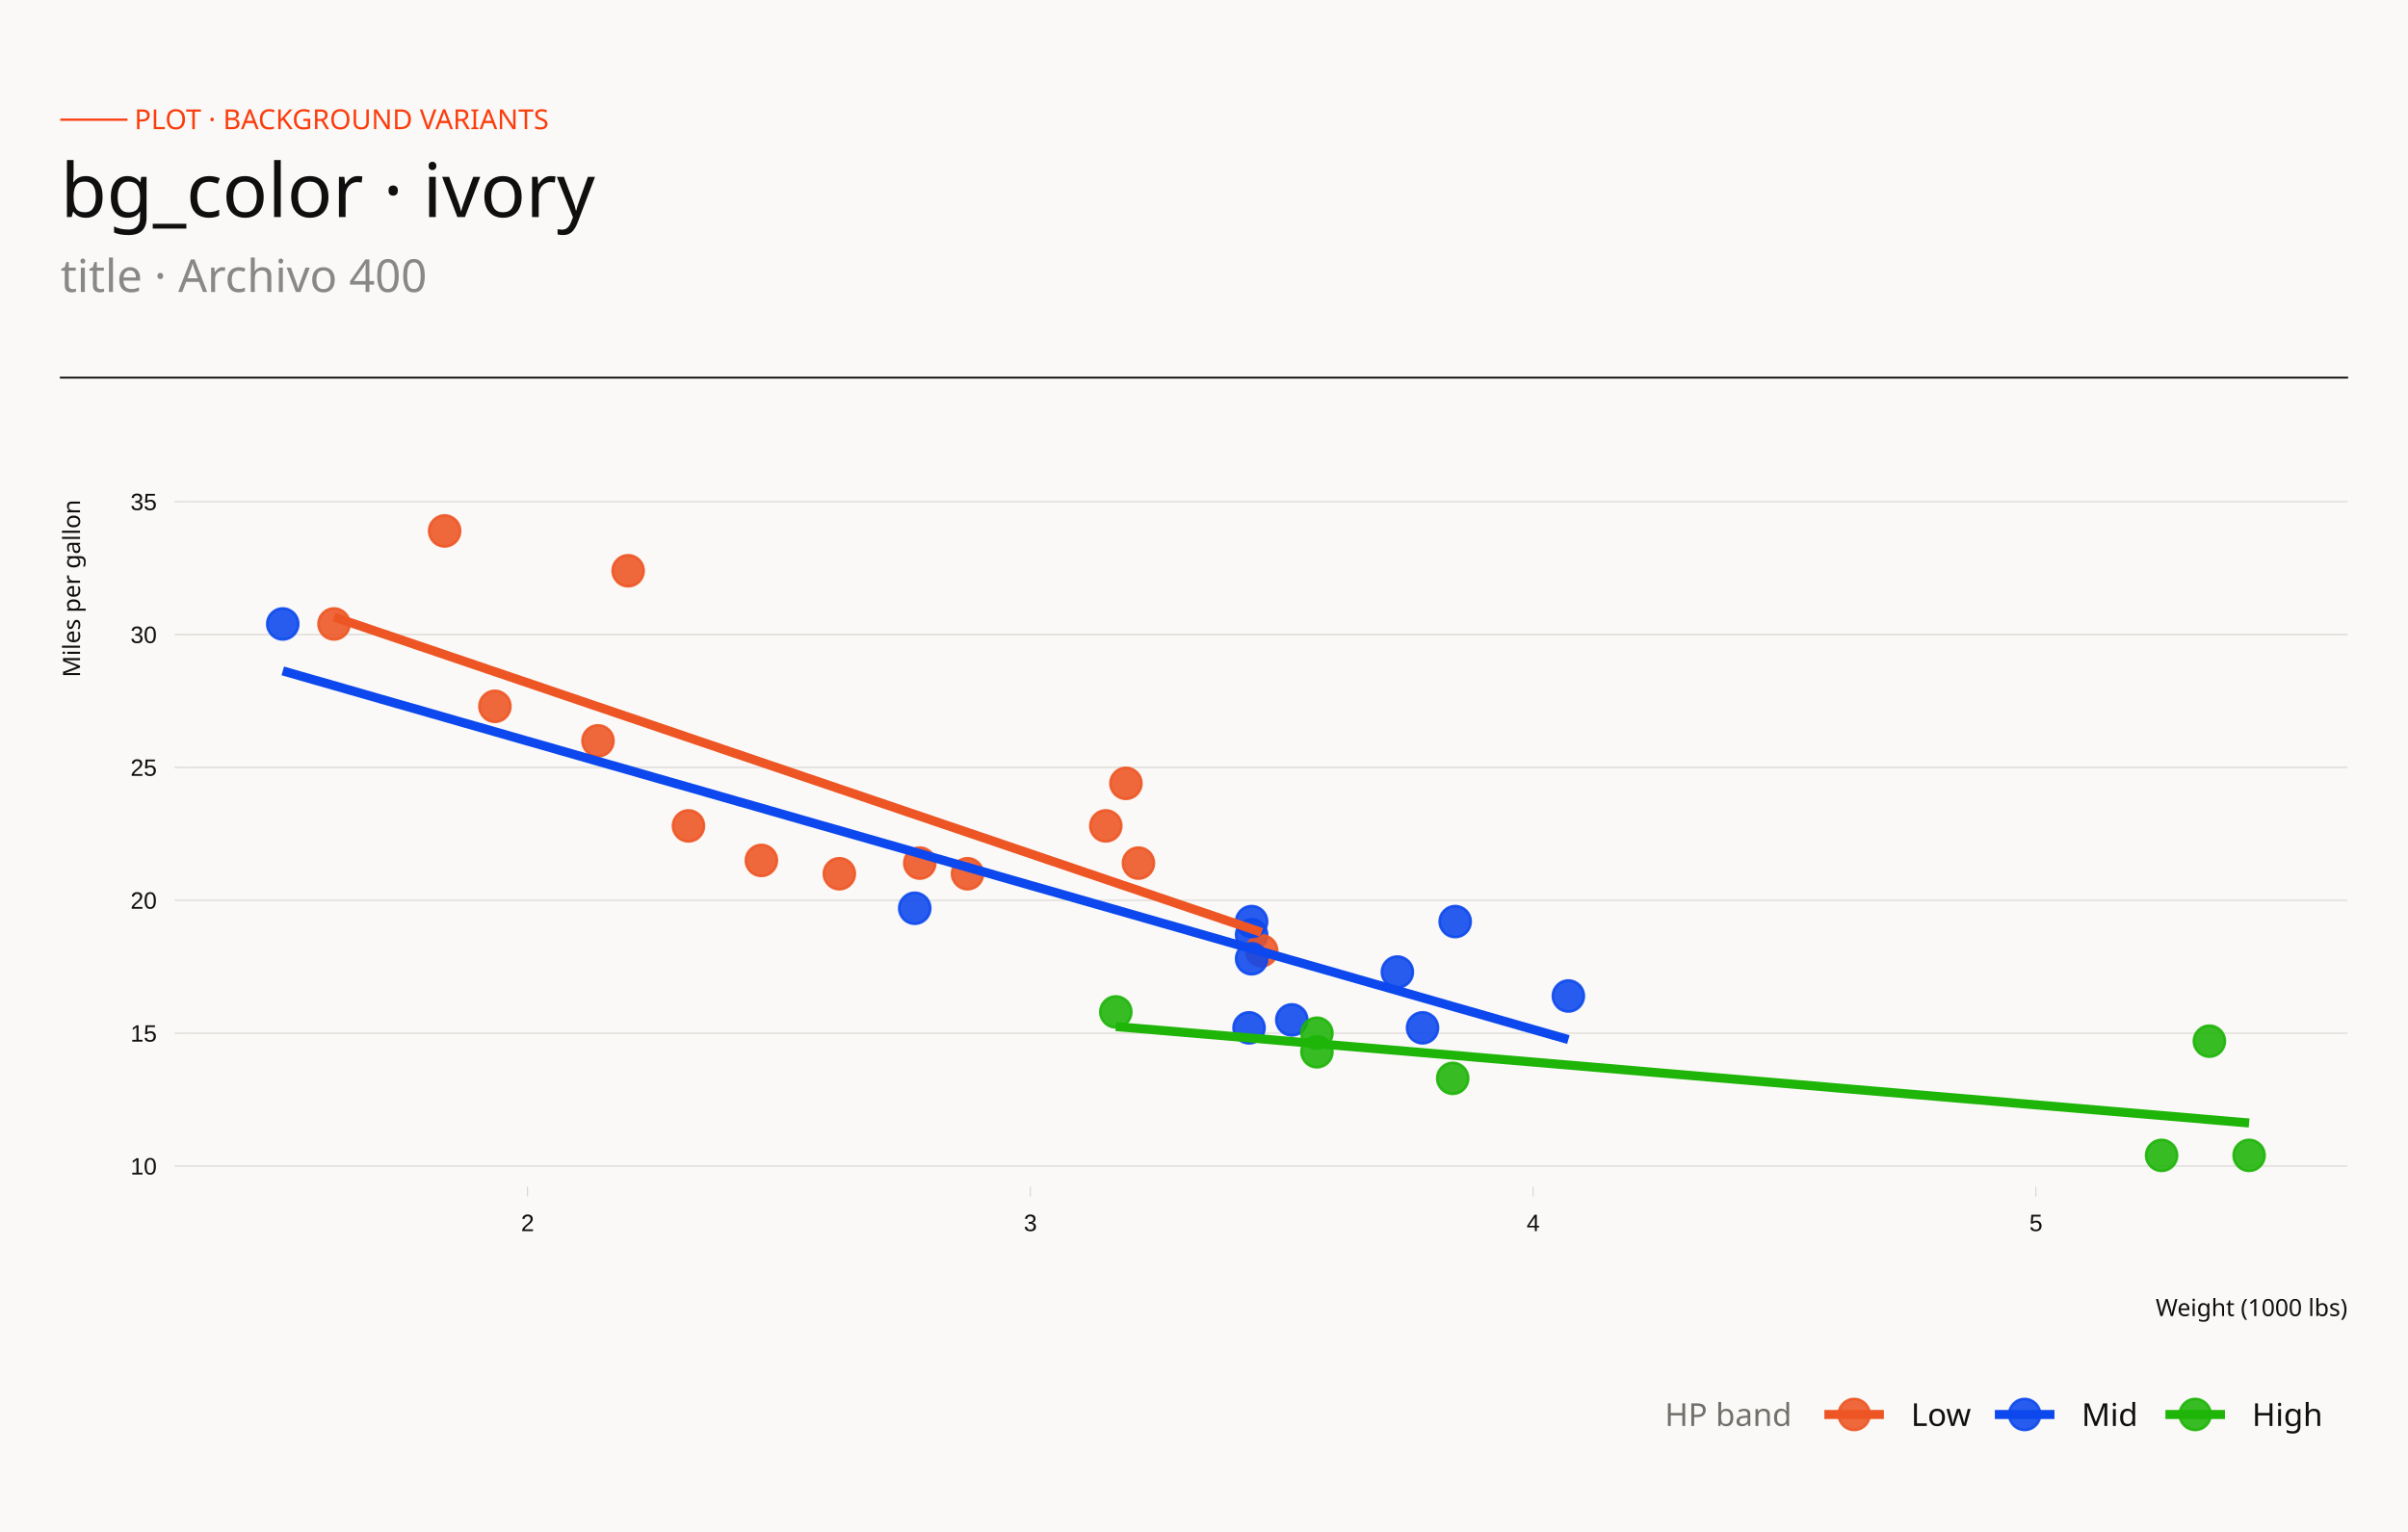
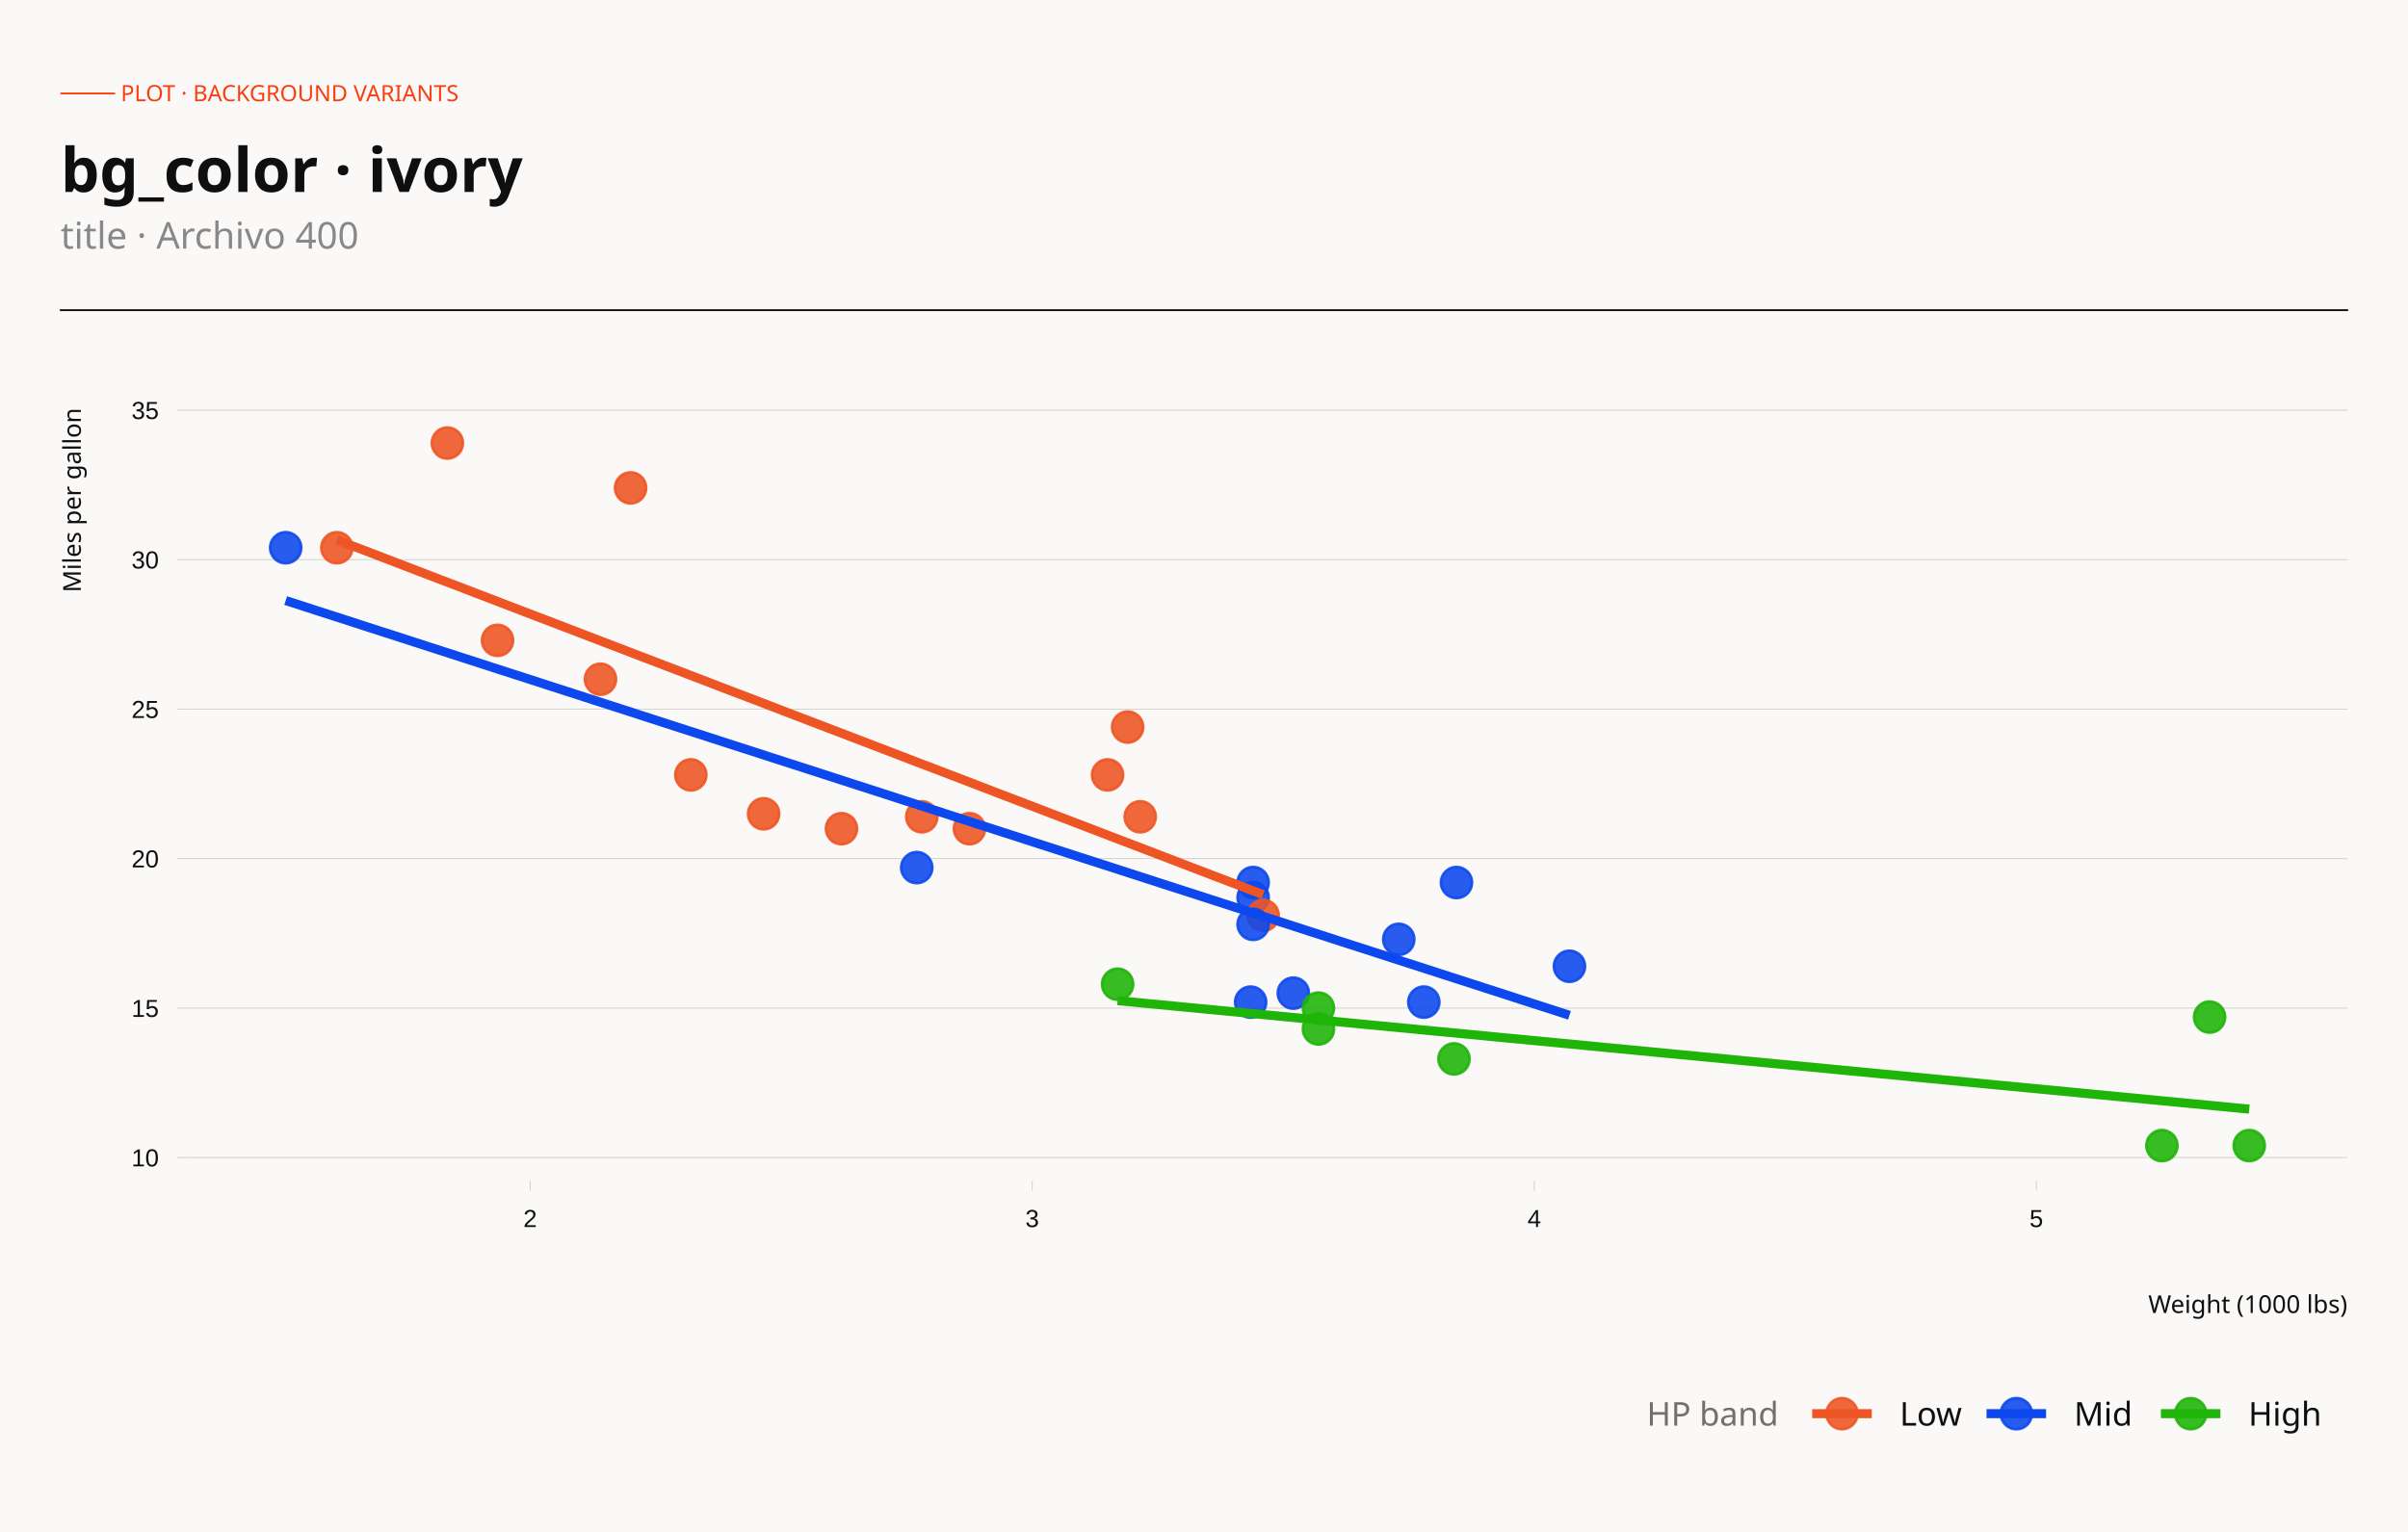
<svg xmlns="http://www.w3.org/2000/svg" width="396.00pt" height="252.00pt" viewBox="0 0 396.00 252.00">
  <g class="svglite">
    <defs>
      <style type="text/css">
    .svglite line, .svglite polyline, .svglite polygon, .svglite path, .svglite rect, .svglite circle {
      fill: none;
      stroke: #000000;
      stroke-linecap: round;
      stroke-linejoin: round;
      stroke-miterlimit: 10.00;
    }
    .svglite text {
      white-space: pre;
    }
    .svglite g.glyphgroup path {
      fill: inherit;
      stroke: none;
    }
  </style>
    </defs>
    <rect width="100%" height="100%" style="stroke: none; fill: none;" />
    <defs>
      <clipPath id="cpMC4wMHwzOTYuMDB8MC4wMHwyNTIuMDA=">
        <rect x="0.00" y="0.00" width="396.00" height="252.00" />
      </clipPath>
    </defs>
    <g clip-path="url(#cpMC4wMHwzOTYuMDB8MC4wMHwyNTIuMDA=)">
-       <rect x="0.00" y="0.00" width="396.00" height="252.00" style="stroke-width: 0.63; stroke: none; fill: #FAF9F7;" />
+       <rect x="-0" y="0.00" width="396.00" height="252.00" style="stroke-width: 0.65; stroke: none; fill: #FAF9F7;" />
    </g>
    <defs>
-       <clipPath id="cpMzAuMzN8Mzg2LjA0fDgyLjIwfDE5NS4yMA==">
-         <rect x="30.33" y="82.20" width="355.71" height="113.00" />
+       <clipPath id="cpMzAuODN8Mzg2LjA0fDY3LjEwfDE5NC4yMw==">
+         <rect x="30.83" y="67.10" width="355.20" height="127.13" />
      </clipPath>
    </defs>
-     <g clip-path="url(#cpMzAuMzN8Mzg2LjA0fDgyLjIwfDE5NS4yMA==)">
-       <rect x="30.33" y="82.20" width="355.71" height="113.00" style="stroke-width: 0.63; stroke: none; fill: #FAF9F7;" />
-       <polyline points="30.33,191.81 386.04,191.81 " style="stroke-width: 0.15; stroke: #D0CEC8; stroke-linecap: butt;" />
-       <polyline points="30.33,169.96 386.04,169.96 " style="stroke-width: 0.15; stroke: #D0CEC8; stroke-linecap: butt;" />
-       <polyline points="30.33,148.10 386.04,148.10 " style="stroke-width: 0.15; stroke: #D0CEC8; stroke-linecap: butt;" />
-       <polyline points="30.33,126.24 386.04,126.24 " style="stroke-width: 0.15; stroke: #D0CEC8; stroke-linecap: butt;" />
-       <polyline points="30.33,104.38 386.04,104.38 " style="stroke-width: 0.15; stroke: #D0CEC8; stroke-linecap: butt;" />
-       <polyline points="30.33,82.53 386.04,82.53 " style="stroke-width: 0.15; stroke: #D0CEC8; stroke-linecap: butt;" />
-       <circle cx="138.03" cy="143.73" r="2.56" style="stroke-width: 0.42; stroke: #EE5524; stroke-opacity: 0.88; fill: #EE5524; fill-opacity: 0.88;" />
-       <circle cx="159.11" cy="143.73" r="2.56" style="stroke-width: 0.42; stroke: #EE5524; stroke-opacity: 0.88; fill: #EE5524; fill-opacity: 0.88;" />
-       <circle cx="113.22" cy="135.86" r="2.56" style="stroke-width: 0.42; stroke: #EE5524; stroke-opacity: 0.88; fill: #EE5524; fill-opacity: 0.88;" />
-       <circle cx="187.22" cy="141.98" r="2.56" style="stroke-width: 0.42; stroke: #EE5524; stroke-opacity: 0.88; fill: #EE5524; fill-opacity: 0.88;" />
-       <circle cx="205.83" cy="153.78" r="2.56" style="stroke-width: 0.42; stroke: #0C48ED; stroke-opacity: 0.88; fill: #0C48ED; fill-opacity: 0.88;" />
-       <circle cx="207.48" cy="156.40" r="2.56" style="stroke-width: 0.42; stroke: #EE5524; stroke-opacity: 0.88; fill: #EE5524; fill-opacity: 0.88;" />
-       <circle cx="216.57" cy="173.02" r="2.56" style="stroke-width: 0.42; stroke: #1EB508; stroke-opacity: 0.88; fill: #1EB508; fill-opacity: 0.88;" />
-       <circle cx="185.16" cy="128.86" r="2.56" style="stroke-width: 0.42; stroke: #EE5524; stroke-opacity: 0.88; fill: #EE5524; fill-opacity: 0.88;" />
-       <circle cx="181.85" cy="135.86" r="2.56" style="stroke-width: 0.42; stroke: #EE5524; stroke-opacity: 0.88; fill: #EE5524; fill-opacity: 0.88;" />
-       <circle cx="205.83" cy="151.60" r="2.56" style="stroke-width: 0.42; stroke: #0C48ED; stroke-opacity: 0.88; fill: #0C48ED; fill-opacity: 0.88;" />
-       <circle cx="205.83" cy="157.72" r="2.56" style="stroke-width: 0.42; stroke: #0C48ED; stroke-opacity: 0.88; fill: #0C48ED; fill-opacity: 0.88;" />
-       <circle cx="257.92" cy="163.84" r="2.56" style="stroke-width: 0.42; stroke: #0C48ED; stroke-opacity: 0.88; fill: #0C48ED; fill-opacity: 0.88;" />
-       <circle cx="229.80" cy="159.90" r="2.56" style="stroke-width: 0.42; stroke: #0C48ED; stroke-opacity: 0.88; fill: #0C48ED; fill-opacity: 0.88;" />
-       <circle cx="233.94" cy="169.08" r="2.56" style="stroke-width: 0.42; stroke: #0C48ED; stroke-opacity: 0.88; fill: #0C48ED; fill-opacity: 0.88;" />
-       <circle cx="355.48" cy="190.06" r="2.56" style="stroke-width: 0.42; stroke: #1EB508; stroke-opacity: 0.88; fill: #1EB508; fill-opacity: 0.88;" />
-       <circle cx="369.87" cy="190.06" r="2.56" style="stroke-width: 0.42; stroke: #1EB508; stroke-opacity: 0.88; fill: #1EB508; fill-opacity: 0.88;" />
-       <circle cx="363.34" cy="171.27" r="2.56" style="stroke-width: 0.42; stroke: #1EB508; stroke-opacity: 0.88; fill: #1EB508; fill-opacity: 0.88;" />
-       <circle cx="103.30" cy="93.89" r="2.56" style="stroke-width: 0.42; stroke: #EE5524; stroke-opacity: 0.88; fill: #EE5524; fill-opacity: 0.88;" />
-       <circle cx="54.93" cy="102.64" r="2.56" style="stroke-width: 0.42; stroke: #EE5524; stroke-opacity: 0.88; fill: #EE5524; fill-opacity: 0.88;" />
-       <circle cx="73.12" cy="87.34" r="2.56" style="stroke-width: 0.42; stroke: #EE5524; stroke-opacity: 0.88; fill: #EE5524; fill-opacity: 0.88;" />
-       <circle cx="125.21" cy="141.54" r="2.56" style="stroke-width: 0.42; stroke: #EE5524; stroke-opacity: 0.88; fill: #EE5524; fill-opacity: 0.88;" />
-       <circle cx="212.44" cy="167.77" r="2.56" style="stroke-width: 0.42; stroke: #0C48ED; stroke-opacity: 0.88; fill: #0C48ED; fill-opacity: 0.88;" />
-       <circle cx="205.41" cy="169.08" r="2.56" style="stroke-width: 0.42; stroke: #0C48ED; stroke-opacity: 0.88; fill: #0C48ED; fill-opacity: 0.88;" />
-       <circle cx="238.90" cy="177.39" r="2.56" style="stroke-width: 0.42; stroke: #1EB508; stroke-opacity: 0.88; fill: #1EB508; fill-opacity: 0.88;" />
-       <circle cx="239.31" cy="151.60" r="2.56" style="stroke-width: 0.42; stroke: #0C48ED; stroke-opacity: 0.88; fill: #0C48ED; fill-opacity: 0.88;" />
-       <circle cx="81.39" cy="116.19" r="2.56" style="stroke-width: 0.42; stroke: #EE5524; stroke-opacity: 0.88; fill: #EE5524; fill-opacity: 0.88;" />
-       <circle cx="98.34" cy="121.87" r="2.56" style="stroke-width: 0.42; stroke: #EE5524; stroke-opacity: 0.88; fill: #EE5524; fill-opacity: 0.88;" />
-       <circle cx="46.50" cy="102.64" r="2.56" style="stroke-width: 0.42; stroke: #0C48ED; stroke-opacity: 0.88; fill: #0C48ED; fill-opacity: 0.88;" />
-       <circle cx="183.50" cy="166.46" r="2.56" style="stroke-width: 0.42; stroke: #1EB508; stroke-opacity: 0.88; fill: #1EB508; fill-opacity: 0.88;" />
-       <circle cx="150.43" cy="149.41" r="2.56" style="stroke-width: 0.42; stroke: #0C48ED; stroke-opacity: 0.88; fill: #0C48ED; fill-opacity: 0.88;" />
-       <circle cx="216.57" cy="169.96" r="2.56" style="stroke-width: 0.42; stroke: #1EB508; stroke-opacity: 0.88; fill: #1EB508; fill-opacity: 0.88;" />
-       <circle cx="151.26" cy="141.98" r="2.56" style="stroke-width: 0.42; stroke: #EE5524; stroke-opacity: 0.88; fill: #EE5524; fill-opacity: 0.88;" />
-       <polyline points="54.93,101.50 56.86,102.16 58.79,102.81 60.72,103.47 62.65,104.13 64.59,104.78 66.52,105.44 68.45,106.10 70.38,106.75 72.31,107.41 74.24,108.07 76.17,108.72 78.10,109.38 80.03,110.04 81.96,110.69 83.90,111.35 85.83,112.01 87.76,112.66 89.69,113.32 91.62,113.98 93.55,114.63 95.48,115.29 97.41,115.95 99.34,116.60 101.27,117.26 103.21,117.92 105.14,118.57 107.07,119.23 109.00,119.89 110.93,120.54 112.86,121.20 114.79,121.86 116.72,122.51 118.65,123.17 120.58,123.83 122.52,124.48 124.45,125.14 126.38,125.80 128.31,126.45 130.24,127.11 132.17,127.77 134.10,128.42 136.03,129.08 137.96,129.74 139.89,130.39 141.83,131.05 143.76,131.71 145.69,132.36 147.62,133.02 149.55,133.68 151.48,134.33 153.41,134.99 155.34,135.65 157.27,136.30 159.20,136.96 161.14,137.62 163.07,138.27 165.00,138.93 166.93,139.59 168.86,140.24 170.79,140.90 172.72,141.56 174.65,142.21 176.58,142.87 178.51,143.53 180.45,144.18 182.38,144.84 184.31,145.50 186.24,146.15 188.17,146.81 190.10,147.47 192.03,148.12 193.96,148.78 195.89,149.44 197.82,150.09 199.76,150.75 201.69,151.41 203.62,152.06 205.55,152.72 207.48,153.38 " style="stroke-width: 1.49; stroke: #EE5524; stroke-linecap: butt;" />
-       <polyline points="46.50,110.36 49.17,111.13 51.85,111.90 54.53,112.66 57.20,113.43 59.88,114.20 62.55,114.97 65.23,115.74 67.91,116.50 70.58,117.27 73.26,118.04 75.93,118.81 78.61,119.57 81.29,120.34 83.96,121.11 86.64,121.88 89.32,122.64 91.99,123.41 94.67,124.18 97.34,124.95 100.02,125.72 102.70,126.48 105.37,127.25 108.05,128.02 110.73,128.79 113.40,129.55 116.08,130.32 118.75,131.09 121.43,131.86 124.11,132.62 126.78,133.39 129.46,134.16 132.13,134.93 134.81,135.70 137.49,136.46 140.16,137.23 142.84,138.00 145.52,138.77 148.19,139.53 150.87,140.30 153.54,141.07 156.22,141.84 158.90,142.60 161.57,143.37 164.25,144.14 166.93,144.91 169.60,145.68 172.28,146.44 174.95,147.21 177.63,147.98 180.31,148.75 182.98,149.51 185.66,150.28 188.34,151.05 191.01,151.82 193.69,152.58 196.36,153.35 199.04,154.12 201.72,154.89 204.39,155.66 207.07,156.42 209.74,157.19 212.42,157.96 215.10,158.73 217.77,159.49 220.45,160.26 223.13,161.03 225.80,161.80 228.48,162.56 231.15,163.33 233.83,164.10 236.51,164.87 239.18,165.64 241.86,166.40 244.54,167.17 247.21,167.94 249.89,168.71 252.56,169.47 255.24,170.24 257.92,171.01 " style="stroke-width: 1.49; stroke: #0C48ED; stroke-linecap: butt;" />
-       <polyline points="183.50,168.87 185.86,169.07 188.22,169.27 190.58,169.47 192.94,169.67 195.30,169.87 197.66,170.07 200.02,170.27 202.37,170.47 204.73,170.67 207.09,170.87 209.45,171.07 211.81,171.28 214.17,171.48 216.53,171.68 218.89,171.88 221.25,172.08 223.61,172.28 225.97,172.48 228.32,172.68 230.68,172.88 233.04,173.08 235.40,173.28 237.76,173.48 240.12,173.68 242.48,173.89 244.84,174.09 247.20,174.29 249.56,174.49 251.91,174.69 254.27,174.89 256.63,175.09 258.99,175.29 261.35,175.49 263.71,175.69 266.07,175.89 268.43,176.09 270.79,176.30 273.15,176.50 275.51,176.70 277.86,176.90 280.22,177.10 282.58,177.30 284.94,177.50 287.30,177.70 289.66,177.90 292.02,178.10 294.38,178.30 296.74,178.50 299.10,178.70 301.46,178.91 303.81,179.11 306.17,179.31 308.53,179.51 310.89,179.71 313.25,179.91 315.61,180.11 317.97,180.31 320.33,180.51 322.69,180.71 325.05,180.91 327.41,181.11 329.76,181.31 332.12,181.52 334.48,181.72 336.84,181.92 339.20,182.12 341.56,182.32 343.92,182.52 346.28,182.72 348.64,182.92 351.00,183.12 353.36,183.32 355.71,183.52 358.07,183.72 360.43,183.92 362.79,184.13 365.15,184.33 367.51,184.53 369.87,184.73 " style="stroke-width: 1.49; stroke: #1EB508; stroke-linecap: butt;" />
+     <g clip-path="url(#cpMzAuODN8Mzg2LjA0fDY3LjEwfDE5NC4yMw==)">
+       <rect x="30.83" y="67.10" width="355.20" height="127.13" style="stroke-width: 0.65; stroke: none; fill: #FAF9F7;" />
+       <polyline points="30.83,190.42 386.04,190.42 " style="stroke-width: 0.15; stroke: #D0CEC8; stroke-linecap: butt;" />
+       <polyline points="30.83,165.83 386.04,165.83 " style="stroke-width: 0.15; stroke: #D0CEC8; stroke-linecap: butt;" />
+       <polyline points="30.83,141.24 386.04,141.24 " style="stroke-width: 0.15; stroke: #D0CEC8; stroke-linecap: butt;" />
+       <polyline points="30.83,116.65 386.04,116.65 " style="stroke-width: 0.15; stroke: #D0CEC8; stroke-linecap: butt;" />
+       <polyline points="30.83,92.06 386.04,92.06 " style="stroke-width: 0.15; stroke: #D0CEC8; stroke-linecap: butt;" />
+       <polyline points="30.83,67.47 386.04,67.47 " style="stroke-width: 0.15; stroke: #D0CEC8; stroke-linecap: butt;" />
+       <circle cx="138.38" cy="136.32" r="2.56" style="stroke-width: 0.43; stroke: #EE5524; stroke-opacity: 0.88; fill: #EE5524; fill-opacity: 0.88;" />
+       <circle cx="159.43" cy="136.32" r="2.56" style="stroke-width: 0.43; stroke: #EE5524; stroke-opacity: 0.88; fill: #EE5524; fill-opacity: 0.88;" />
+       <circle cx="113.61" cy="127.47" r="2.56" style="stroke-width: 0.43; stroke: #EE5524; stroke-opacity: 0.88; fill: #EE5524; fill-opacity: 0.88;" />
+       <circle cx="187.51" cy="134.36" r="2.56" style="stroke-width: 0.43; stroke: #EE5524; stroke-opacity: 0.88; fill: #EE5524; fill-opacity: 0.88;" />
+       <circle cx="206.08" cy="147.64" r="2.56" style="stroke-width: 0.43; stroke: #0C48ED; stroke-opacity: 0.88; fill: #0C48ED; fill-opacity: 0.88;" />
+       <circle cx="207.73" cy="150.59" r="2.56" style="stroke-width: 0.43; stroke: #EE5524; stroke-opacity: 0.88; fill: #EE5524; fill-opacity: 0.88;" />
+       <circle cx="216.82" cy="169.27" r="2.56" style="stroke-width: 0.43; stroke: #1EB508; stroke-opacity: 0.88; fill: #1EB508; fill-opacity: 0.88;" />
+       <circle cx="185.44" cy="119.60" r="2.56" style="stroke-width: 0.43; stroke: #EE5524; stroke-opacity: 0.88; fill: #EE5524; fill-opacity: 0.88;" />
+       <circle cx="182.14" cy="127.47" r="2.56" style="stroke-width: 0.43; stroke: #EE5524; stroke-opacity: 0.88; fill: #EE5524; fill-opacity: 0.88;" />
+       <circle cx="206.08" cy="145.18" r="2.56" style="stroke-width: 0.43; stroke: #0C48ED; stroke-opacity: 0.88; fill: #0C48ED; fill-opacity: 0.88;" />
+       <circle cx="206.08" cy="152.06" r="2.56" style="stroke-width: 0.43; stroke: #0C48ED; stroke-opacity: 0.88; fill: #0C48ED; fill-opacity: 0.88;" />
+       <circle cx="258.10" cy="158.95" r="2.56" style="stroke-width: 0.43; stroke: #0C48ED; stroke-opacity: 0.88; fill: #0C48ED; fill-opacity: 0.88;" />
+       <circle cx="230.03" cy="154.52" r="2.56" style="stroke-width: 0.43; stroke: #0C48ED; stroke-opacity: 0.88; fill: #0C48ED; fill-opacity: 0.88;" />
+       <circle cx="234.15" cy="164.85" r="2.56" style="stroke-width: 0.43; stroke: #0C48ED; stroke-opacity: 0.88; fill: #0C48ED; fill-opacity: 0.88;" />
+       <circle cx="355.53" cy="188.45" r="2.56" style="stroke-width: 0.43; stroke: #1EB508; stroke-opacity: 0.88; fill: #1EB508; fill-opacity: 0.88;" />
+       <circle cx="369.89" cy="188.45" r="2.56" style="stroke-width: 0.43; stroke: #1EB508; stroke-opacity: 0.88; fill: #1EB508; fill-opacity: 0.88;" />
+       <circle cx="363.37" cy="167.31" r="2.56" style="stroke-width: 0.43; stroke: #1EB508; stroke-opacity: 0.88; fill: #1EB508; fill-opacity: 0.88;" />
+       <circle cx="103.70" cy="80.26" r="2.56" style="stroke-width: 0.43; stroke: #EE5524; stroke-opacity: 0.88; fill: #EE5524; fill-opacity: 0.88;" />
+       <circle cx="55.40" cy="90.10" r="2.56" style="stroke-width: 0.43; stroke: #EE5524; stroke-opacity: 0.88; fill: #EE5524; fill-opacity: 0.88;" />
+       <circle cx="73.57" cy="72.88" r="2.56" style="stroke-width: 0.43; stroke: #EE5524; stroke-opacity: 0.88; fill: #EE5524; fill-opacity: 0.88;" />
+       <circle cx="125.58" cy="133.87" r="2.56" style="stroke-width: 0.43; stroke: #EE5524; stroke-opacity: 0.88; fill: #EE5524; fill-opacity: 0.88;" />
+       <circle cx="212.69" cy="163.37" r="2.56" style="stroke-width: 0.43; stroke: #0C48ED; stroke-opacity: 0.88; fill: #0C48ED; fill-opacity: 0.88;" />
+       <circle cx="205.67" cy="164.85" r="2.56" style="stroke-width: 0.43; stroke: #0C48ED; stroke-opacity: 0.88; fill: #0C48ED; fill-opacity: 0.88;" />
+       <circle cx="239.11" cy="174.19" r="2.56" style="stroke-width: 0.43; stroke: #1EB508; stroke-opacity: 0.88; fill: #1EB508; fill-opacity: 0.88;" />
+       <circle cx="239.52" cy="145.18" r="2.56" style="stroke-width: 0.43; stroke: #0C48ED; stroke-opacity: 0.88; fill: #0C48ED; fill-opacity: 0.88;" />
+       <circle cx="81.82" cy="105.34" r="2.56" style="stroke-width: 0.43; stroke: #EE5524; stroke-opacity: 0.88; fill: #EE5524; fill-opacity: 0.88;" />
+       <circle cx="98.75" cy="111.73" r="2.56" style="stroke-width: 0.43; stroke: #EE5524; stroke-opacity: 0.88; fill: #EE5524; fill-opacity: 0.88;" />
+       <circle cx="46.98" cy="90.10" r="2.56" style="stroke-width: 0.43; stroke: #0C48ED; stroke-opacity: 0.88; fill: #0C48ED; fill-opacity: 0.88;" />
+       <circle cx="183.79" cy="161.90" r="2.56" style="stroke-width: 0.43; stroke: #1EB508; stroke-opacity: 0.88; fill: #1EB508; fill-opacity: 0.88;" />
+       <circle cx="150.76" cy="142.72" r="2.56" style="stroke-width: 0.43; stroke: #0C48ED; stroke-opacity: 0.88; fill: #0C48ED; fill-opacity: 0.88;" />
+       <circle cx="216.82" cy="165.83" r="2.56" style="stroke-width: 0.43; stroke: #1EB508; stroke-opacity: 0.88; fill: #1EB508; fill-opacity: 0.88;" />
+       <circle cx="151.59" cy="134.36" r="2.56" style="stroke-width: 0.43; stroke: #EE5524; stroke-opacity: 0.88; fill: #EE5524; fill-opacity: 0.88;" />
+       <polyline points="55.40,88.82 57.33,89.56 59.26,90.29 61.19,91.03 63.11,91.77 65.04,92.51 66.97,93.25 68.90,93.99 70.83,94.73 72.76,95.47 74.68,96.20 76.61,96.94 78.54,97.68 80.47,98.42 82.40,99.16 84.32,99.90 86.25,100.64 88.18,101.38 90.11,102.11 92.04,102.85 93.97,103.59 95.89,104.33 97.82,105.07 99.75,105.81 101.68,106.55 103.61,107.29 105.54,108.03 107.46,108.76 109.39,109.50 111.32,110.24 113.25,110.98 115.18,111.72 117.11,112.46 119.03,113.20 120.96,113.94 122.89,114.67 124.82,115.41 126.75,116.15 128.67,116.89 130.60,117.63 132.53,118.37 134.46,119.11 136.39,119.85 138.32,120.58 140.24,121.32 142.17,122.06 144.10,122.80 146.03,123.54 147.96,124.28 149.89,125.02 151.81,125.76 153.74,126.49 155.67,127.23 157.60,127.97 159.53,128.71 161.46,129.45 163.38,130.19 165.31,130.93 167.24,131.67 169.17,132.40 171.10,133.14 173.02,133.88 174.95,134.62 176.88,135.36 178.81,136.10 180.74,136.84 182.67,137.58 184.59,138.32 186.52,139.05 188.45,139.79 190.38,140.53 192.31,141.27 194.24,142.01 196.16,142.75 198.09,143.49 200.02,144.23 201.95,144.96 203.88,145.70 205.81,146.44 207.73,147.18 " style="stroke-width: 1.49; stroke: #EE5524; stroke-linecap: butt;" />
+       <polyline points="46.98,98.79 49.65,99.65 52.32,100.52 55.00,101.38 57.67,102.24 60.34,103.11 63.01,103.97 65.69,104.83 68.36,105.70 71.03,106.56 73.70,107.42 76.38,108.29 79.05,109.15 81.72,110.02 84.39,110.88 87.07,111.74 89.74,112.61 92.41,113.47 95.08,114.33 97.75,115.20 100.43,116.06 103.10,116.92 105.77,117.79 108.44,118.65 111.12,119.52 113.79,120.38 116.46,121.24 119.13,122.11 121.81,122.97 124.48,123.83 127.15,124.70 129.82,125.56 132.50,126.42 135.17,127.29 137.84,128.15 140.51,129.02 143.19,129.88 145.86,130.74 148.53,131.61 151.20,132.47 153.88,133.33 156.55,134.20 159.22,135.06 161.89,135.93 164.56,136.79 167.24,137.65 169.91,138.52 172.58,139.38 175.25,140.24 177.93,141.11 180.60,141.97 183.27,142.83 185.94,143.70 188.62,144.56 191.29,145.43 193.96,146.29 196.63,147.15 199.31,148.02 201.98,148.88 204.65,149.74 207.32,150.61 210.00,151.47 212.67,152.33 215.34,153.20 218.01,154.06 220.68,154.93 223.36,155.79 226.03,156.65 228.70,157.52 231.37,158.38 234.05,159.24 236.72,160.11 239.39,160.97 242.06,161.83 244.74,162.70 247.41,163.56 250.08,164.43 252.75,165.29 255.43,166.15 258.10,167.02 " style="stroke-width: 1.49; stroke: #0C48ED; stroke-linecap: butt;" />
+       <polyline points="183.79,164.61 186.15,164.83 188.50,165.06 190.86,165.28 193.21,165.51 195.57,165.74 197.92,165.96 200.28,166.19 202.64,166.41 204.99,166.64 207.35,166.87 209.70,167.09 212.06,167.32 214.41,167.54 216.77,167.77 219.13,167.99 221.48,168.22 223.84,168.45 226.19,168.67 228.55,168.90 230.90,169.12 233.26,169.35 235.62,169.58 237.97,169.80 240.33,170.03 242.68,170.25 245.04,170.48 247.39,170.71 249.75,170.93 252.11,171.16 254.46,171.38 256.82,171.61 259.17,171.83 261.53,172.06 263.88,172.29 266.24,172.51 268.60,172.74 270.95,172.96 273.31,173.19 275.66,173.42 278.02,173.64 280.37,173.87 282.73,174.09 285.09,174.32 287.44,174.55 289.80,174.77 292.15,175.00 294.51,175.22 296.86,175.45 299.22,175.67 301.58,175.90 303.93,176.13 306.29,176.35 308.64,176.58 311.00,176.80 313.35,177.03 315.71,177.26 318.07,177.48 320.42,177.71 322.78,177.93 325.13,178.16 327.49,178.39 329.84,178.61 332.20,178.84 334.56,179.06 336.91,179.29 339.27,179.51 341.62,179.74 343.98,179.97 346.33,180.19 348.69,180.42 351.05,180.64 353.40,180.87 355.76,181.10 358.11,181.32 360.47,181.55 362.82,181.77 365.18,182.00 367.54,182.23 369.89,182.45 " style="stroke-width: 1.49; stroke: #1EB508; stroke-linecap: butt;" />
    </g>
    <g clip-path="url(#cpMC4wMHwzOTYuMDB8MC4wMHwyNTIuMDA=)">
-       <text x="25.79" y="193.21" text-anchor="end" style="font-size: 3.90px;fill: #0F0F0F; font-family: &quot;Arial&quot;;" textLength="4.31px" lengthAdjust="spacingAndGlyphs">10</text>
-       <text x="25.79" y="171.35" text-anchor="end" style="font-size: 3.90px;fill: #0F0F0F; font-family: &quot;Arial&quot;;" textLength="4.31px" lengthAdjust="spacingAndGlyphs">15</text>
-       <text x="25.79" y="149.49" text-anchor="end" style="font-size: 3.90px;fill: #0F0F0F; font-family: &quot;Arial&quot;;" textLength="4.31px" lengthAdjust="spacingAndGlyphs">20</text>
-       <text x="25.79" y="127.63" text-anchor="end" style="font-size: 3.90px;fill: #0F0F0F; font-family: &quot;Arial&quot;;" textLength="4.31px" lengthAdjust="spacingAndGlyphs">25</text>
-       <text x="25.79" y="105.78" text-anchor="end" style="font-size: 3.90px;fill: #0F0F0F; font-family: &quot;Arial&quot;;" textLength="4.31px" lengthAdjust="spacingAndGlyphs">30</text>
-       <text x="25.79" y="83.92" text-anchor="end" style="font-size: 3.90px;fill: #0F0F0F; font-family: &quot;Arial&quot;;" textLength="4.31px" lengthAdjust="spacingAndGlyphs">35</text>
-       <polyline points="28.71,191.81 30.33,191.81 " style="stroke-width: 0.15; stroke: #D0CEC8; stroke-linecap: butt;" />
-       <polyline points="28.71,169.96 30.33,169.96 " style="stroke-width: 0.15; stroke: #D0CEC8; stroke-linecap: butt;" />
-       <polyline points="28.71,148.10 30.33,148.10 " style="stroke-width: 0.15; stroke: #D0CEC8; stroke-linecap: butt;" />
-       <polyline points="28.71,126.24 30.33,126.24 " style="stroke-width: 0.15; stroke: #D0CEC8; stroke-linecap: butt;" />
-       <polyline points="28.71,104.38 30.33,104.38 " style="stroke-width: 0.15; stroke: #D0CEC8; stroke-linecap: butt;" />
-       <polyline points="28.71,82.53 30.33,82.53 " style="stroke-width: 0.15; stroke: #D0CEC8; stroke-linecap: butt;" />
-       <polyline points="86.76,196.82 86.76,195.20 " style="stroke-width: 0.15; stroke: #D0CEC8; stroke-linecap: butt;" />
-       <polyline points="169.45,196.82 169.45,195.20 " style="stroke-width: 0.15; stroke: #D0CEC8; stroke-linecap: butt;" />
-       <polyline points="252.13,196.82 252.13,195.20 " style="stroke-width: 0.15; stroke: #D0CEC8; stroke-linecap: butt;" />
-       <polyline points="334.81,196.82 334.81,195.20 " style="stroke-width: 0.15; stroke: #D0CEC8; stroke-linecap: butt;" />
-       <text x="86.76" y="202.52" text-anchor="middle" style="font-size: 3.90px;fill: #0F0F0F; font-family: &quot;Arial&quot;;" textLength="2.16px" lengthAdjust="spacingAndGlyphs">2</text>
-       <text x="169.45" y="202.52" text-anchor="middle" style="font-size: 3.90px;fill: #0F0F0F; font-family: &quot;Arial&quot;;" textLength="2.16px" lengthAdjust="spacingAndGlyphs">3</text>
-       <text x="252.13" y="202.52" text-anchor="middle" style="font-size: 3.90px;fill: #0F0F0F; font-family: &quot;Arial&quot;;" textLength="2.16px" lengthAdjust="spacingAndGlyphs">4</text>
-       <text x="334.81" y="202.52" text-anchor="middle" style="font-size: 3.90px;fill: #0F0F0F; font-family: &quot;Arial&quot;;" textLength="2.16px" lengthAdjust="spacingAndGlyphs">5</text>
-       <text x="386.04" y="216.49" text-anchor="end" style="font-size: 3.90px; font-weight: 100;fill: #0F0F0F; font-family: &quot;JetBrains Mono&quot;;" textLength="39.58px" lengthAdjust="spacingAndGlyphs">Weight (1000 lbs)</text>
-       <text transform="translate(13.16,82.20) rotate(-90)" text-anchor="end" style="font-size: 3.90px; font-weight: 100;fill: #0F0F0F; font-family: &quot;JetBrains Mono&quot;;" textLength="37.25px" lengthAdjust="spacingAndGlyphs">Miles per gallon</text>
-       <rect x="270.56" y="223.32" width="115.48" height="18.72" style="stroke-width: 0.75; stroke: none;" />
-       <rect x="270.56" y="223.32" width="115.48" height="18.72" style="stroke-width: 0.63; stroke: none; fill: #FAF9F7;" />
-       <text x="273.79" y="234.57" style="font-size: 5.20px;fill: #71706C; font-family: &quot;JetBrains Mono&quot;;" textLength="21.77px" lengthAdjust="spacingAndGlyphs">HP band</text>
-       <rect x="298.80" y="226.56" width="12.24" height="12.24" style="stroke-width: 0.63; stroke: none; fill: #FAF9F7;" />
-       <circle cx="304.92" cy="232.68" r="2.56" style="stroke-width: 0.42; stroke: #EE5524; stroke-opacity: 0.88; fill: #EE5524; fill-opacity: 0.88;" />
-       <line x1="300.02" y1="232.68" x2="309.81" y2="232.68" style="stroke-width: 1.49; stroke: #EE5524; stroke-linecap: butt;" />
-       <rect x="326.84" y="226.56" width="12.24" height="12.24" style="stroke-width: 0.63; stroke: none; fill: #FAF9F7;" />
-       <circle cx="332.96" cy="232.68" r="2.56" style="stroke-width: 0.42; stroke: #0C48ED; stroke-opacity: 0.88; fill: #0C48ED; fill-opacity: 0.88;" />
-       <line x1="328.06" y1="232.68" x2="337.86" y2="232.68" style="stroke-width: 1.49; stroke: #0C48ED; stroke-linecap: butt;" />
-       <rect x="354.88" y="226.56" width="12.24" height="12.24" style="stroke-width: 0.63; stroke: none; fill: #FAF9F7;" />
-       <circle cx="361.00" cy="232.68" r="2.56" style="stroke-width: 0.42; stroke: #1EB508; stroke-opacity: 0.88; fill: #1EB508; fill-opacity: 0.88;" />
-       <line x1="356.11" y1="232.68" x2="365.90" y2="232.68" style="stroke-width: 1.49; stroke: #1EB508; stroke-linecap: butt;" />
-       <text x="314.27" y="234.57" style="font-size: 5.20px;fill: #0F0F0F; font-family: &quot;JetBrains Mono&quot;;" textLength="9.33px" lengthAdjust="spacingAndGlyphs">Low</text>
-       <text x="342.32" y="234.57" style="font-size: 5.20px;fill: #0F0F0F; font-family: &quot;JetBrains Mono&quot;;" textLength="9.33px" lengthAdjust="spacingAndGlyphs">Mid</text>
-       <text x="370.36" y="234.57" style="font-size: 5.20px;fill: #0F0F0F; font-family: &quot;JetBrains Mono&quot;;" textLength="12.44px" lengthAdjust="spacingAndGlyphs">High</text>
-       <text x="9.96" y="48.03" style="font-size: 7.47px;fill: #888888; font-family: &quot;Satoshi&quot;;" textLength="59.38px" lengthAdjust="spacingAndGlyphs">title · Archivo 400</text>
-       <polyline points="9.96,62.12 386.04,62.12 " style="stroke-width: 0.30; stroke: #0F0F0F;" />
-       <text x="9.96" y="35.70" style="font-size: 12.35px;fill: #0F0F0F; font-family: &quot;Archivo&quot;;" textLength="82.48px" lengthAdjust="spacingAndGlyphs">bg_color · ivory</text>
-       <text x="9.96" y="21.25" style="font-size: 4.55px;fill: #FB3D0E; font-family: &quot;JetBrains Mono&quot;;" textLength="84.77px" lengthAdjust="spacingAndGlyphs">──── PLOT · BACKGROUND VARIANTS</text>
+       <text x="26.13" y="191.87" text-anchor="end" style="font-size: 4.05px;fill: #0F0F0F; font-family: &quot;Arial&quot;;" textLength="4.50px" lengthAdjust="spacingAndGlyphs">10</text>
+       <text x="26.13" y="167.28" text-anchor="end" style="font-size: 4.05px;fill: #0F0F0F; font-family: &quot;Arial&quot;;" textLength="4.50px" lengthAdjust="spacingAndGlyphs">15</text>
+       <text x="26.13" y="142.69" text-anchor="end" style="font-size: 4.05px;fill: #0F0F0F; font-family: &quot;Arial&quot;;" textLength="4.50px" lengthAdjust="spacingAndGlyphs">20</text>
+       <text x="26.13" y="118.10" text-anchor="end" style="font-size: 4.05px;fill: #0F0F0F; font-family: &quot;Arial&quot;;" textLength="4.50px" lengthAdjust="spacingAndGlyphs">25</text>
+       <text x="26.13" y="93.51" text-anchor="end" style="font-size: 4.05px;fill: #0F0F0F; font-family: &quot;Arial&quot;;" textLength="4.50px" lengthAdjust="spacingAndGlyphs">30</text>
+       <text x="26.13" y="68.92" text-anchor="end" style="font-size: 4.05px;fill: #0F0F0F; font-family: &quot;Arial&quot;;" textLength="4.50px" lengthAdjust="spacingAndGlyphs">35</text>
+       <polyline points="29.15,190.42 30.83,190.42 " style="stroke-width: 0.15; stroke: #D0CEC8; stroke-linecap: butt;" />
+       <polyline points="29.15,165.83 30.83,165.83 " style="stroke-width: 0.15; stroke: #D0CEC8; stroke-linecap: butt;" />
+       <polyline points="29.15,141.24 30.83,141.24 " style="stroke-width: 0.15; stroke: #D0CEC8; stroke-linecap: butt;" />
+       <polyline points="29.15,116.65 30.83,116.65 " style="stroke-width: 0.15; stroke: #D0CEC8; stroke-linecap: butt;" />
+       <polyline points="29.15,92.06 30.83,92.06 " style="stroke-width: 0.15; stroke: #D0CEC8; stroke-linecap: butt;" />
+       <polyline points="29.15,67.47 30.83,67.47 " style="stroke-width: 0.15; stroke: #D0CEC8; stroke-linecap: butt;" />
+       <polyline points="87.19,195.91 87.19,194.23 " style="stroke-width: 0.15; stroke: #D0CEC8; stroke-linecap: butt;" />
+       <polyline points="169.75,195.91 169.75,194.23 " style="stroke-width: 0.15; stroke: #D0CEC8; stroke-linecap: butt;" />
+       <polyline points="252.32,195.91 252.32,194.23 " style="stroke-width: 0.15; stroke: #D0CEC8; stroke-linecap: butt;" />
+       <polyline points="334.88,195.91 334.88,194.23 " style="stroke-width: 0.15; stroke: #D0CEC8; stroke-linecap: butt;" />
+       <text x="87.19" y="201.84" text-anchor="middle" style="font-size: 4.05px;fill: #0F0F0F; font-family: &quot;Arial&quot;;" textLength="2.25px" lengthAdjust="spacingAndGlyphs">2</text>
+       <text x="169.75" y="201.84" text-anchor="middle" style="font-size: 4.05px;fill: #0F0F0F; font-family: &quot;Arial&quot;;" textLength="2.25px" lengthAdjust="spacingAndGlyphs">3</text>
+       <text x="252.32" y="201.84" text-anchor="middle" style="font-size: 4.05px;fill: #0F0F0F; font-family: &quot;Arial&quot;;" textLength="2.25px" lengthAdjust="spacingAndGlyphs">4</text>
+       <text x="334.88" y="201.84" text-anchor="middle" style="font-size: 4.05px;fill: #0F0F0F; font-family: &quot;Arial&quot;;" textLength="2.25px" lengthAdjust="spacingAndGlyphs">5</text>
+       <text x="386.04" y="215.98" text-anchor="end" style="font-size: 4.05px; font-weight: 100;fill: #0F0F0F; font-family: &quot;JetBrains Mono&quot;;" textLength="41.17px" lengthAdjust="spacingAndGlyphs">Weight (1000 lbs)</text>
+       <text transform="translate(13.29,67.10) rotate(-90)" text-anchor="end" style="font-size: 4.05px; font-weight: 100;fill: #0F0F0F; font-family: &quot;JetBrains Mono&quot;;" textLength="38.75px" lengthAdjust="spacingAndGlyphs">Miles per gallon</text>
+       <rect x="267.43" y="223.07" width="118.60" height="18.96" style="stroke-width: 0.75; stroke: none;" />
+       <rect x="267.43" y="223.07" width="118.60" height="18.96" style="stroke-width: 0.65; stroke: none; fill: #FAF9F7;" />
+       <text x="270.80" y="234.52" style="font-size: 5.40px;fill: #71706C; font-family: &quot;JetBrains Mono&quot;;" textLength="22.64px" lengthAdjust="spacingAndGlyphs">HP band</text>
+       <rect x="296.80" y="226.43" width="12.24" height="12.24" style="stroke-width: 0.65; stroke: none; fill: #FAF9F7;" />
+       <circle cx="302.92" cy="232.55" r="2.56" style="stroke-width: 0.43; stroke: #EE5524; stroke-opacity: 0.88; fill: #EE5524; fill-opacity: 0.88;" />
+       <line x1="298.02" y1="232.55" x2="307.82" y2="232.55" style="stroke-width: 1.49; stroke: #EE5524; stroke-linecap: butt;" />
+       <rect x="325.47" y="226.43" width="12.24" height="12.24" style="stroke-width: 0.65; stroke: none; fill: #FAF9F7;" />
+       <circle cx="331.59" cy="232.55" r="2.56" style="stroke-width: 0.43; stroke: #0C48ED; stroke-opacity: 0.88; fill: #0C48ED; fill-opacity: 0.88;" />
+       <line x1="326.69" y1="232.55" x2="336.48" y2="232.55" style="stroke-width: 1.49; stroke: #0C48ED; stroke-linecap: butt;" />
+       <rect x="354.14" y="226.43" width="12.24" height="12.24" style="stroke-width: 0.65; stroke: none; fill: #FAF9F7;" />
+       <circle cx="360.26" cy="232.55" r="2.56" style="stroke-width: 0.43; stroke: #1EB508; stroke-opacity: 0.88; fill: #1EB508; fill-opacity: 0.88;" />
+       <line x1="355.36" y1="232.55" x2="365.15" y2="232.55" style="stroke-width: 1.49; stroke: #1EB508; stroke-linecap: butt;" />
+       <text x="312.40" y="234.52" style="font-size: 5.40px;fill: #0F0F0F; font-family: &quot;JetBrains Mono&quot;;" textLength="9.70px" lengthAdjust="spacingAndGlyphs">Low</text>
+       <text x="341.07" y="234.52" style="font-size: 5.40px;fill: #0F0F0F; font-family: &quot;JetBrains Mono&quot;;" textLength="9.70px" lengthAdjust="spacingAndGlyphs">Mid</text>
+       <text x="369.74" y="234.52" style="font-size: 5.40px;fill: #0F0F0F; font-family: &quot;JetBrains Mono&quot;;" textLength="12.94px" lengthAdjust="spacingAndGlyphs">High</text>
+       <text x="9.96" y="40.90" style="font-size: 6.08px;fill: #888888; font-family: &quot;Satoshi&quot;;" textLength="48.23px" lengthAdjust="spacingAndGlyphs">title · Archivo 400</text>
+       <polyline points="9.96,51.02 386.04,51.02 " style="stroke-width: 0.30; stroke: #0F0F0F;" />
+       <text x="9.96" y="31.57" style="font-size: 10.12px; font-weight: 600;fill: #0F0F0F; font-family: &quot;Archivo&quot;;" textLength="71.23px" lengthAdjust="spacingAndGlyphs">bg_color · ivory</text>
+       <text x="9.96" y="16.65" style="font-size: 3.71px;fill: #FB3D0E; font-family: &quot;JetBrains Mono&quot;;" textLength="68.78px" lengthAdjust="spacingAndGlyphs">──── PLOT · BACKGROUND VARIANTS</text>
    </g>
  </g>
</svg>
